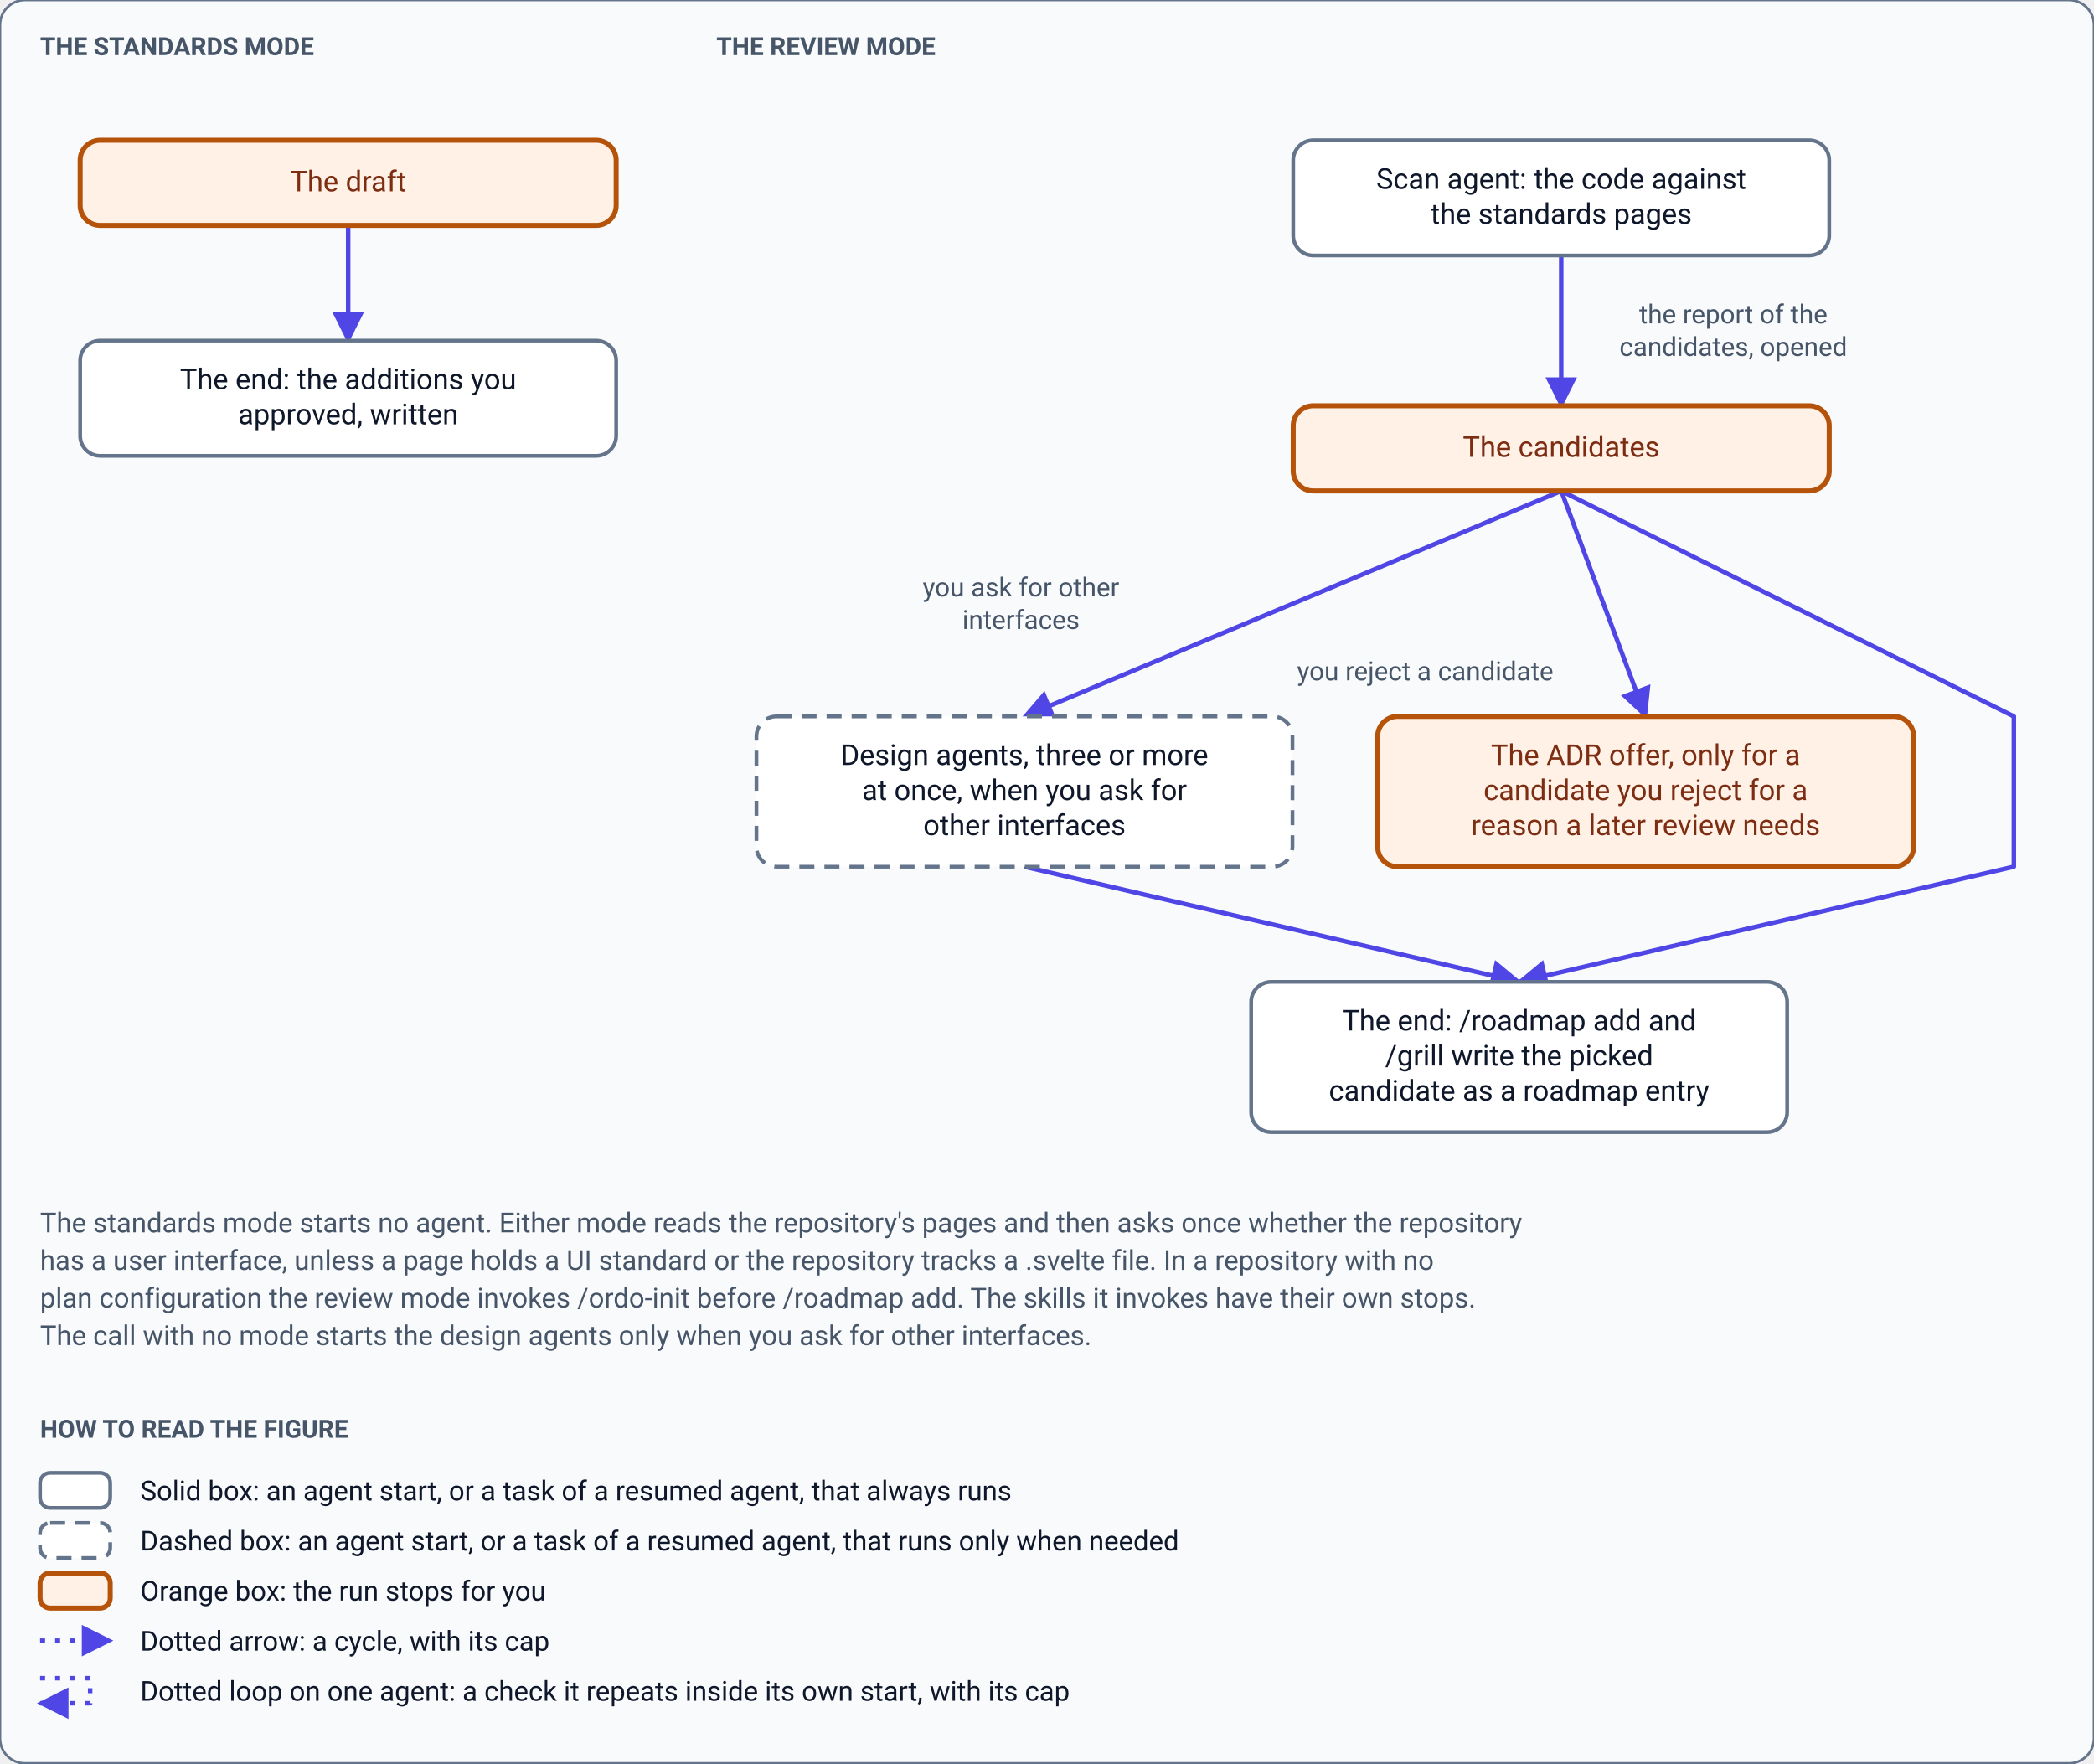
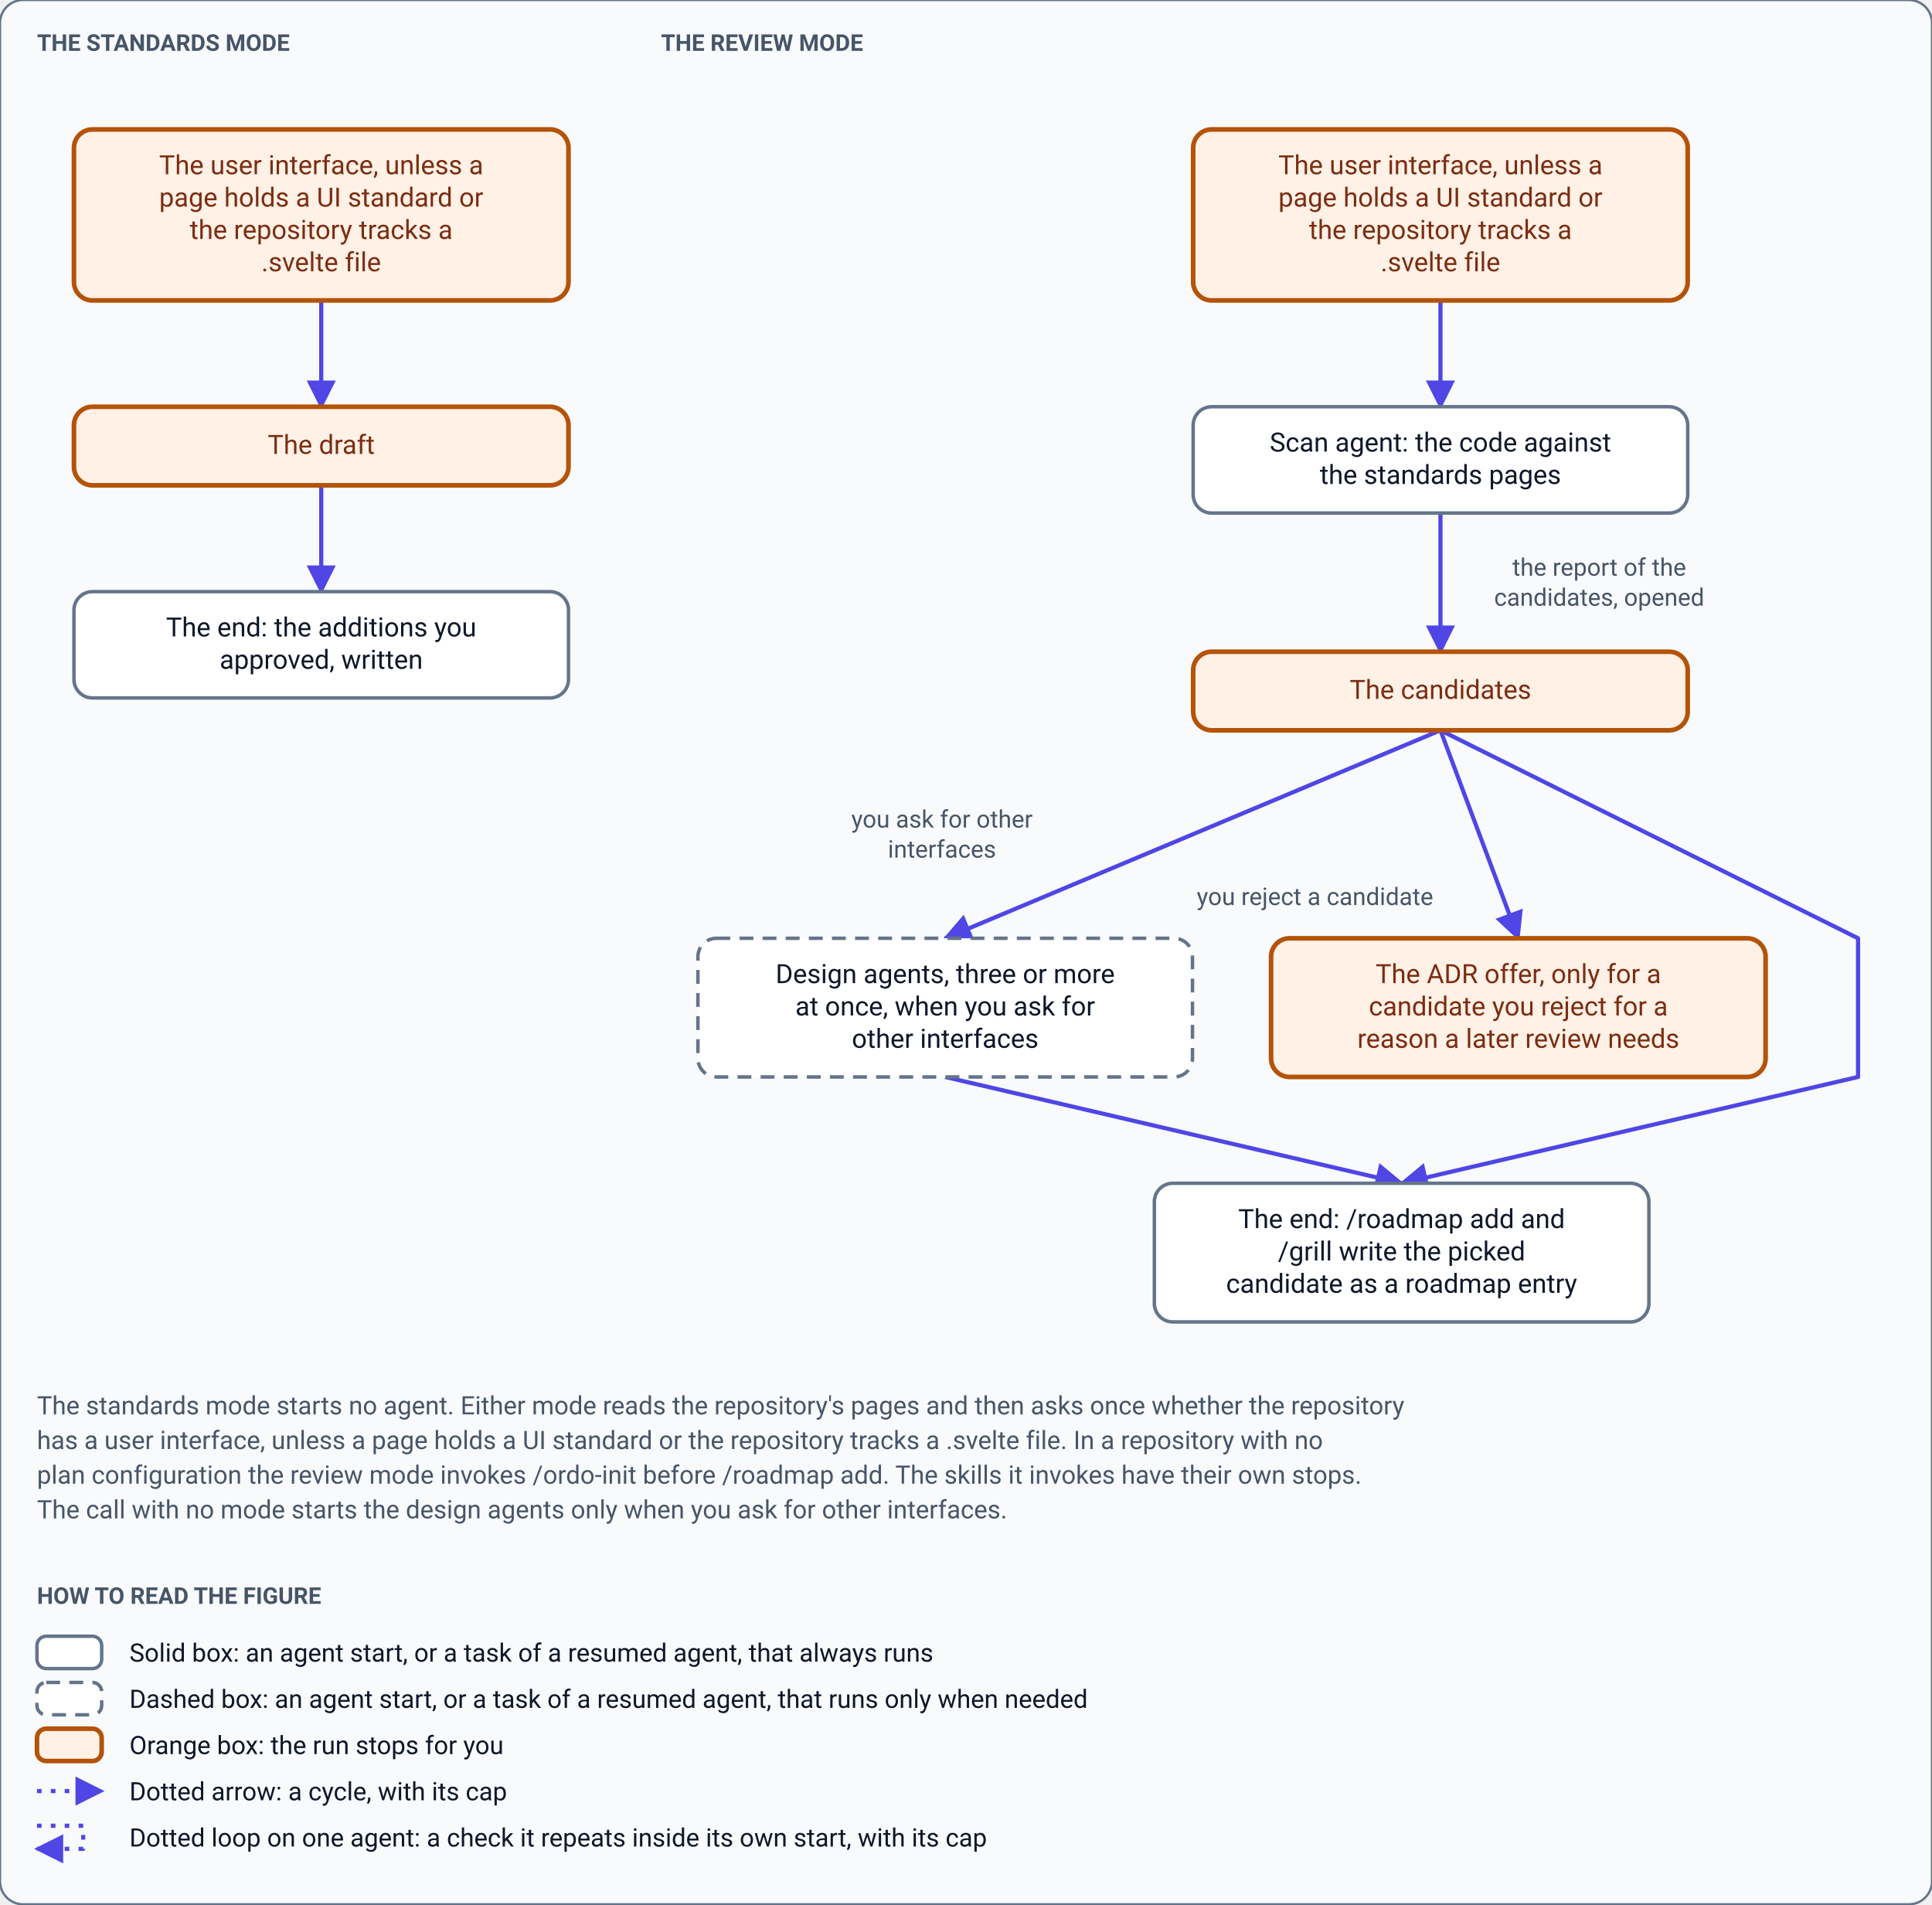
- <svg xmlns="http://www.w3.org/2000/svg" viewBox="0 0 836 704" width="836" height="704" role="img" aria-label="The codebase-design skill. Boxes: THE STANDARDS MODE: The draft (stop); The end: the additions you approved, written (agent) | THE REVIEW MODE: Scan agent: the code against the standards pages (agent); The candidates (stop); Design agents, three or more at once, when you ask for other interfaces (agent, only when needed); The end: /roadmap add and /grill write the picked candidate as a roadmap entry (agent); The ADR offer, only for a candidate you reject for a reason a later review needs (stop).">
+ <svg xmlns="http://www.w3.org/2000/svg" viewBox="0 0 836 824" width="836" height="824" role="img" aria-label="The codebase-design skill. Boxes: THE STANDARDS MODE: The user interface, unless a page holds a UI standard or the repository tracks a .svelte file (stop); The draft (stop); The end: the additions you approved, written (agent) | THE REVIEW MODE: The user interface, unless a page holds a UI standard or the repository tracks a .svelte file (stop); Scan agent: the code against the standards pages (agent); The candidates (stop); Design agents, three or more at once, when you ask for other interfaces (agent, only when needed); The end: /roadmap add and /grill write the picked candidate as a roadmap entry (agent); The ADR offer, only for a candidate you reject for a reason a later review needs (stop).">
  <defs>
    <marker id="arrow" viewBox="0 0 10 10" refX="9" refY="5" markerWidth="7" markerHeight="7" orient="auto">
      <path d="M0,0 L10,5 L0,10 z" fill="#4f46e5" />
    </marker>
  </defs>
-   <rect x="0" y="0" width="836" height="704" rx="10" fill="#f8fafc" stroke="#64748b" />
+   <rect x="0" y="0" width="836" height="824" rx="10" fill="#f8fafc" stroke="#64748b" />
  <text x="16" y="22" font-family="ui-sans-serif, -apple-system, 'Segoe UI', Roboto, Helvetica, Arial, sans-serif" font-size="10" fill="#475569" font-weight="700" text-anchor="start">THE STANDARDS MODE</text>
-   <path d="M139,90 L139,136" fill="none" stroke="#4f46e5" stroke-width="1.8" marker-end="url(#arrow)" stroke-linejoin="round" />
-   <rect x="32" y="56" width="214" height="34" rx="8" fill="#fff1e6" stroke="#b45309" stroke-width="2" />
-   <text x="139" y="76.4" font-family="ui-sans-serif, -apple-system, 'Segoe UI', Roboto, Helvetica, Arial, sans-serif" font-size="11.5" fill="#7c2d12" font-weight="400" text-anchor="middle">The draft</text>
-   <rect x="32" y="136" width="214" height="46" rx="8" fill="#ffffff" stroke="#64748b" stroke-width="1.5" />
-   <text x="139" y="155.4" font-family="ui-sans-serif, -apple-system, 'Segoe UI', Roboto, Helvetica, Arial, sans-serif" font-size="11.5" fill="#0f172a" font-weight="400" text-anchor="middle">The end: the additions you</text>
-   <text x="139" y="169.4" font-family="ui-sans-serif, -apple-system, 'Segoe UI', Roboto, Helvetica, Arial, sans-serif" font-size="11.5" fill="#0f172a" font-weight="400" text-anchor="middle">approved, written</text>
+   <path d="M139,130 L139,176" fill="none" stroke="#4f46e5" stroke-width="1.8" marker-end="url(#arrow)" stroke-linejoin="round" />
+   <path d="M139,210 L139,256" fill="none" stroke="#4f46e5" stroke-width="1.8" marker-end="url(#arrow)" stroke-linejoin="round" />
+   <rect x="32" y="56" width="214" height="74" rx="8" fill="#fff1e6" stroke="#b45309" stroke-width="2" />
+   <text x="139" y="75.4" font-family="ui-sans-serif, -apple-system, 'Segoe UI', Roboto, Helvetica, Arial, sans-serif" font-size="11.5" fill="#7c2d12" font-weight="400" text-anchor="middle">The user interface, unless a</text>
+   <text x="139" y="89.4" font-family="ui-sans-serif, -apple-system, 'Segoe UI', Roboto, Helvetica, Arial, sans-serif" font-size="11.5" fill="#7c2d12" font-weight="400" text-anchor="middle">page holds a UI standard or</text>
+   <text x="139" y="103.4" font-family="ui-sans-serif, -apple-system, 'Segoe UI', Roboto, Helvetica, Arial, sans-serif" font-size="11.5" fill="#7c2d12" font-weight="400" text-anchor="middle">the repository tracks a</text>
+   <text x="139" y="117.4" font-family="ui-sans-serif, -apple-system, 'Segoe UI', Roboto, Helvetica, Arial, sans-serif" font-size="11.5" fill="#7c2d12" font-weight="400" text-anchor="middle">.svelte file</text>
+   <rect x="32" y="176" width="214" height="34" rx="8" fill="#fff1e6" stroke="#b45309" stroke-width="2" />
+   <text x="139" y="196.4" font-family="ui-sans-serif, -apple-system, 'Segoe UI', Roboto, Helvetica, Arial, sans-serif" font-size="11.5" fill="#7c2d12" font-weight="400" text-anchor="middle">The draft</text>
+   <rect x="32" y="256" width="214" height="46" rx="8" fill="#ffffff" stroke="#64748b" stroke-width="1.5" />
+   <text x="139" y="275.4" font-family="ui-sans-serif, -apple-system, 'Segoe UI', Roboto, Helvetica, Arial, sans-serif" font-size="11.5" fill="#0f172a" font-weight="400" text-anchor="middle">The end: the additions you</text>
+   <text x="139" y="289.4" font-family="ui-sans-serif, -apple-system, 'Segoe UI', Roboto, Helvetica, Arial, sans-serif" font-size="11.5" fill="#0f172a" font-weight="400" text-anchor="middle">approved, written</text>
  <text x="286" y="22" font-family="ui-sans-serif, -apple-system, 'Segoe UI', Roboto, Helvetica, Arial, sans-serif" font-size="10" fill="#475569" font-weight="700" text-anchor="start">THE REVIEW MODE</text>
-   <path d="M623.3,102 L623.3,162" fill="none" stroke="#4f46e5" stroke-width="1.8" marker-end="url(#arrow)" stroke-linejoin="round" />
-   <path d="M623.3,196 L409,286" fill="none" stroke="#4f46e5" stroke-width="1.8" marker-end="url(#arrow)" stroke-linejoin="round" />
-   <path d="M623.3,196 L804,286 L804,346 L606.5,392" fill="none" stroke="#4f46e5" stroke-width="1.8" marker-end="url(#arrow)" stroke-linejoin="round" />
-   <path d="M409,346 L606.5,392" fill="none" stroke="#4f46e5" stroke-width="1.8" marker-end="url(#arrow)" stroke-linejoin="round" />
-   <path d="M623.3,196 L657,286" fill="none" stroke="#4f46e5" stroke-width="1.8" marker-end="url(#arrow)" stroke-linejoin="round" />
-   <rect x="516.3" y="56" width="214" height="46" rx="8" fill="#ffffff" stroke="#64748b" stroke-width="1.5" />
-   <text x="623.3" y="75.4" font-family="ui-sans-serif, -apple-system, 'Segoe UI', Roboto, Helvetica, Arial, sans-serif" font-size="11.5" fill="#0f172a" font-weight="400" text-anchor="middle">Scan agent: the code against</text>
-   <text x="623.3" y="89.4" font-family="ui-sans-serif, -apple-system, 'Segoe UI', Roboto, Helvetica, Arial, sans-serif" font-size="11.5" fill="#0f172a" font-weight="400" text-anchor="middle">the standards pages</text>
-   <rect x="516.3" y="162" width="214" height="34" rx="8" fill="#fff1e6" stroke="#b45309" stroke-width="2" />
-   <text x="623.3" y="182.4" font-family="ui-sans-serif, -apple-system, 'Segoe UI', Roboto, Helvetica, Arial, sans-serif" font-size="11.5" fill="#7c2d12" font-weight="400" text-anchor="middle">The candidates</text>
-   <rect x="302" y="286" width="214" height="60" rx="8" fill="#ffffff" stroke="#64748b" stroke-width="1.5" stroke-dasharray="6 4" />
-   <text x="409" y="305.4" font-family="ui-sans-serif, -apple-system, 'Segoe UI', Roboto, Helvetica, Arial, sans-serif" font-size="11.5" fill="#0f172a" font-weight="400" text-anchor="middle">Design agents, three or more</text>
-   <text x="409" y="319.4" font-family="ui-sans-serif, -apple-system, 'Segoe UI', Roboto, Helvetica, Arial, sans-serif" font-size="11.5" fill="#0f172a" font-weight="400" text-anchor="middle">at once, when you ask for</text>
-   <text x="409" y="333.4" font-family="ui-sans-serif, -apple-system, 'Segoe UI', Roboto, Helvetica, Arial, sans-serif" font-size="11.5" fill="#0f172a" font-weight="400" text-anchor="middle">other interfaces</text>
-   <rect x="499.5" y="392" width="214" height="60" rx="8" fill="#ffffff" stroke="#64748b" stroke-width="1.5" />
-   <text x="606.5" y="411.4" font-family="ui-sans-serif, -apple-system, 'Segoe UI', Roboto, Helvetica, Arial, sans-serif" font-size="11.5" fill="#0f172a" font-weight="400" text-anchor="middle">The end: /roadmap add and</text>
-   <text x="606.5" y="425.4" font-family="ui-sans-serif, -apple-system, 'Segoe UI', Roboto, Helvetica, Arial, sans-serif" font-size="11.5" fill="#0f172a" font-weight="400" text-anchor="middle">/grill write the picked</text>
-   <text x="606.5" y="439.4" font-family="ui-sans-serif, -apple-system, 'Segoe UI', Roboto, Helvetica, Arial, sans-serif" font-size="11.5" fill="#0f172a" font-weight="400" text-anchor="middle">candidate as a roadmap entry</text>
-   <rect x="550" y="286" width="214" height="60" rx="8" fill="#fff1e6" stroke="#b45309" stroke-width="2" />
-   <text x="657" y="305.4" font-family="ui-sans-serif, -apple-system, 'Segoe UI', Roboto, Helvetica, Arial, sans-serif" font-size="11.5" fill="#7c2d12" font-weight="400" text-anchor="middle">The ADR offer, only for a</text>
-   <text x="657" y="319.4" font-family="ui-sans-serif, -apple-system, 'Segoe UI', Roboto, Helvetica, Arial, sans-serif" font-size="11.5" fill="#7c2d12" font-weight="400" text-anchor="middle">candidate you reject for a</text>
-   <text x="657" y="333.4" font-family="ui-sans-serif, -apple-system, 'Segoe UI', Roboto, Helvetica, Arial, sans-serif" font-size="11.5" fill="#7c2d12" font-weight="400" text-anchor="middle">reason a later review needs</text>
-   <text x="692" y="129.1" font-family="ui-sans-serif, -apple-system, 'Segoe UI', Roboto, Helvetica, Arial, sans-serif" font-size="10.5" fill="#475569" font-weight="400" text-anchor="middle" stroke="#f8fafc" stroke-width="4" stroke-linejoin="round" paint-order="stroke">the report of the</text>
-   <text x="692" y="142.1" font-family="ui-sans-serif, -apple-system, 'Segoe UI', Roboto, Helvetica, Arial, sans-serif" font-size="10.5" fill="#475569" font-weight="400" text-anchor="middle" stroke="#f8fafc" stroke-width="4" stroke-linejoin="round" paint-order="stroke">candidates, opened</text>
-   <text x="407.6" y="238.1" font-family="ui-sans-serif, -apple-system, 'Segoe UI', Roboto, Helvetica, Arial, sans-serif" font-size="10.5" fill="#475569" font-weight="400" text-anchor="middle" stroke="#f8fafc" stroke-width="4" stroke-linejoin="round" paint-order="stroke">you ask for other</text>
-   <text x="407.6" y="251.1" font-family="ui-sans-serif, -apple-system, 'Segoe UI', Roboto, Helvetica, Arial, sans-serif" font-size="10.5" fill="#475569" font-weight="400" text-anchor="middle" stroke="#f8fafc" stroke-width="4" stroke-linejoin="round" paint-order="stroke">interfaces</text>
-   <text x="569" y="271.6" font-family="ui-sans-serif, -apple-system, 'Segoe UI', Roboto, Helvetica, Arial, sans-serif" font-size="10.5" fill="#475569" font-weight="400" text-anchor="middle" stroke="#f8fafc" stroke-width="4" stroke-linejoin="round" paint-order="stroke">you reject a candidate</text>
-   <text x="16" y="492" font-family="ui-sans-serif, -apple-system, 'Segoe UI', Roboto, Helvetica, Arial, sans-serif" font-size="11" fill="#475569" font-weight="400" text-anchor="start">The standards mode starts no agent. Either mode reads the repository's pages and then asks once whether the repository</text>
-   <text x="16" y="507" font-family="ui-sans-serif, -apple-system, 'Segoe UI', Roboto, Helvetica, Arial, sans-serif" font-size="11" fill="#475569" font-weight="400" text-anchor="start">has a user interface, unless a page holds a UI standard or the repository tracks a .svelte file. In a repository with no</text>
-   <text x="16" y="522" font-family="ui-sans-serif, -apple-system, 'Segoe UI', Roboto, Helvetica, Arial, sans-serif" font-size="11" fill="#475569" font-weight="400" text-anchor="start">plan configuration the review mode invokes /ordo-init before /roadmap add. The skills it invokes have their own stops.</text>
-   <text x="16" y="537" font-family="ui-sans-serif, -apple-system, 'Segoe UI', Roboto, Helvetica, Arial, sans-serif" font-size="11" fill="#475569" font-weight="400" text-anchor="start">The call with no mode starts the design agents only when you ask for other interfaces.</text>
-   <text x="16" y="574" font-family="ui-sans-serif, -apple-system, 'Segoe UI', Roboto, Helvetica, Arial, sans-serif" font-size="10" fill="#475569" font-weight="700" text-anchor="start">HOW TO READ THE FIGURE</text>
-   <rect x="16" y="588" width="28" height="14" rx="4" fill="#ffffff" stroke="#64748b" stroke-width="1.5" />
-   <text x="56" y="599" font-family="ui-sans-serif, -apple-system, 'Segoe UI', Roboto, Helvetica, Arial, sans-serif" font-size="11" fill="#0f172a" font-weight="400" text-anchor="start">Solid box: an agent start, or a task of a resumed agent, that always runs</text>
-   <rect x="16" y="608" width="28" height="14" rx="4" fill="#ffffff" stroke="#64748b" stroke-width="1.5" stroke-dasharray="6 4" />
-   <text x="56" y="619" font-family="ui-sans-serif, -apple-system, 'Segoe UI', Roboto, Helvetica, Arial, sans-serif" font-size="11" fill="#0f172a" font-weight="400" text-anchor="start">Dashed box: an agent start, or a task of a resumed agent, that runs only when needed</text>
-   <rect x="16" y="628" width="28" height="14" rx="4" fill="#fff1e6" stroke="#b45309" stroke-width="2" />
-   <text x="56" y="639" font-family="ui-sans-serif, -apple-system, 'Segoe UI', Roboto, Helvetica, Arial, sans-serif" font-size="11" fill="#0f172a" font-weight="400" text-anchor="start">Orange box: the run stops for you</text>
-   <path d="M16,655 L44,655" fill="none" stroke="#4f46e5" stroke-width="1.8" stroke-dasharray="2 4" marker-end="url(#arrow)" stroke-linejoin="round" />
-   <text x="56" y="659" font-family="ui-sans-serif, -apple-system, 'Segoe UI', Roboto, Helvetica, Arial, sans-serif" font-size="11" fill="#0f172a" font-weight="400" text-anchor="start">Dotted arrow: a cycle, with its cap</text>
-   <path d="M16,670 L36,670 L36,680 L16,680" fill="none" stroke="#4f46e5" stroke-width="1.8" stroke-dasharray="2 4" marker-end="url(#arrow)" stroke-linejoin="round" />
-   <text x="56" y="679" font-family="ui-sans-serif, -apple-system, 'Segoe UI', Roboto, Helvetica, Arial, sans-serif" font-size="11" fill="#0f172a" font-weight="400" text-anchor="start">Dotted loop on one agent: a check it repeats inside its own start, with its cap</text>
+   <path d="M623.3,130 L623.3,176" fill="none" stroke="#4f46e5" stroke-width="1.8" marker-end="url(#arrow)" stroke-linejoin="round" />
+   <path d="M623.3,222 L623.3,282" fill="none" stroke="#4f46e5" stroke-width="1.8" marker-end="url(#arrow)" stroke-linejoin="round" />
+   <path d="M623.3,316 L409,406" fill="none" stroke="#4f46e5" stroke-width="1.8" marker-end="url(#arrow)" stroke-linejoin="round" />
+   <path d="M623.3,316 L804,406 L804,466 L606.5,512" fill="none" stroke="#4f46e5" stroke-width="1.8" marker-end="url(#arrow)" stroke-linejoin="round" />
+   <path d="M409,466 L606.5,512" fill="none" stroke="#4f46e5" stroke-width="1.8" marker-end="url(#arrow)" stroke-linejoin="round" />
+   <path d="M623.3,316 L657,406" fill="none" stroke="#4f46e5" stroke-width="1.8" marker-end="url(#arrow)" stroke-linejoin="round" />
+   <rect x="516.3" y="56" width="214" height="74" rx="8" fill="#fff1e6" stroke="#b45309" stroke-width="2" />
+   <text x="623.3" y="75.4" font-family="ui-sans-serif, -apple-system, 'Segoe UI', Roboto, Helvetica, Arial, sans-serif" font-size="11.5" fill="#7c2d12" font-weight="400" text-anchor="middle">The user interface, unless a</text>
+   <text x="623.3" y="89.4" font-family="ui-sans-serif, -apple-system, 'Segoe UI', Roboto, Helvetica, Arial, sans-serif" font-size="11.5" fill="#7c2d12" font-weight="400" text-anchor="middle">page holds a UI standard or</text>
+   <text x="623.3" y="103.4" font-family="ui-sans-serif, -apple-system, 'Segoe UI', Roboto, Helvetica, Arial, sans-serif" font-size="11.5" fill="#7c2d12" font-weight="400" text-anchor="middle">the repository tracks a</text>
+   <text x="623.3" y="117.4" font-family="ui-sans-serif, -apple-system, 'Segoe UI', Roboto, Helvetica, Arial, sans-serif" font-size="11.5" fill="#7c2d12" font-weight="400" text-anchor="middle">.svelte file</text>
+   <rect x="516.3" y="176" width="214" height="46" rx="8" fill="#ffffff" stroke="#64748b" stroke-width="1.5" />
+   <text x="623.3" y="195.4" font-family="ui-sans-serif, -apple-system, 'Segoe UI', Roboto, Helvetica, Arial, sans-serif" font-size="11.5" fill="#0f172a" font-weight="400" text-anchor="middle">Scan agent: the code against</text>
+   <text x="623.3" y="209.4" font-family="ui-sans-serif, -apple-system, 'Segoe UI', Roboto, Helvetica, Arial, sans-serif" font-size="11.5" fill="#0f172a" font-weight="400" text-anchor="middle">the standards pages</text>
+   <rect x="516.3" y="282" width="214" height="34" rx="8" fill="#fff1e6" stroke="#b45309" stroke-width="2" />
+   <text x="623.3" y="302.4" font-family="ui-sans-serif, -apple-system, 'Segoe UI', Roboto, Helvetica, Arial, sans-serif" font-size="11.5" fill="#7c2d12" font-weight="400" text-anchor="middle">The candidates</text>
+   <rect x="302" y="406" width="214" height="60" rx="8" fill="#ffffff" stroke="#64748b" stroke-width="1.5" stroke-dasharray="6 4" />
+   <text x="409" y="425.4" font-family="ui-sans-serif, -apple-system, 'Segoe UI', Roboto, Helvetica, Arial, sans-serif" font-size="11.5" fill="#0f172a" font-weight="400" text-anchor="middle">Design agents, three or more</text>
+   <text x="409" y="439.4" font-family="ui-sans-serif, -apple-system, 'Segoe UI', Roboto, Helvetica, Arial, sans-serif" font-size="11.5" fill="#0f172a" font-weight="400" text-anchor="middle">at once, when you ask for</text>
+   <text x="409" y="453.4" font-family="ui-sans-serif, -apple-system, 'Segoe UI', Roboto, Helvetica, Arial, sans-serif" font-size="11.5" fill="#0f172a" font-weight="400" text-anchor="middle">other interfaces</text>
+   <rect x="499.5" y="512" width="214" height="60" rx="8" fill="#ffffff" stroke="#64748b" stroke-width="1.5" />
+   <text x="606.5" y="531.4" font-family="ui-sans-serif, -apple-system, 'Segoe UI', Roboto, Helvetica, Arial, sans-serif" font-size="11.5" fill="#0f172a" font-weight="400" text-anchor="middle">The end: /roadmap add and</text>
+   <text x="606.5" y="545.4" font-family="ui-sans-serif, -apple-system, 'Segoe UI', Roboto, Helvetica, Arial, sans-serif" font-size="11.5" fill="#0f172a" font-weight="400" text-anchor="middle">/grill write the picked</text>
+   <text x="606.5" y="559.4" font-family="ui-sans-serif, -apple-system, 'Segoe UI', Roboto, Helvetica, Arial, sans-serif" font-size="11.5" fill="#0f172a" font-weight="400" text-anchor="middle">candidate as a roadmap entry</text>
+   <rect x="550" y="406" width="214" height="60" rx="8" fill="#fff1e6" stroke="#b45309" stroke-width="2" />
+   <text x="657" y="425.4" font-family="ui-sans-serif, -apple-system, 'Segoe UI', Roboto, Helvetica, Arial, sans-serif" font-size="11.5" fill="#7c2d12" font-weight="400" text-anchor="middle">The ADR offer, only for a</text>
+   <text x="657" y="439.4" font-family="ui-sans-serif, -apple-system, 'Segoe UI', Roboto, Helvetica, Arial, sans-serif" font-size="11.5" fill="#7c2d12" font-weight="400" text-anchor="middle">candidate you reject for a</text>
+   <text x="657" y="453.4" font-family="ui-sans-serif, -apple-system, 'Segoe UI', Roboto, Helvetica, Arial, sans-serif" font-size="11.5" fill="#7c2d12" font-weight="400" text-anchor="middle">reason a later review needs</text>
+   <text x="692" y="249.1" font-family="ui-sans-serif, -apple-system, 'Segoe UI', Roboto, Helvetica, Arial, sans-serif" font-size="10.5" fill="#475569" font-weight="400" text-anchor="middle" stroke="#f8fafc" stroke-width="4" stroke-linejoin="round" paint-order="stroke">the report of the</text>
+   <text x="692" y="262.1" font-family="ui-sans-serif, -apple-system, 'Segoe UI', Roboto, Helvetica, Arial, sans-serif" font-size="10.5" fill="#475569" font-weight="400" text-anchor="middle" stroke="#f8fafc" stroke-width="4" stroke-linejoin="round" paint-order="stroke">candidates, opened</text>
+   <text x="407.6" y="358.1" font-family="ui-sans-serif, -apple-system, 'Segoe UI', Roboto, Helvetica, Arial, sans-serif" font-size="10.5" fill="#475569" font-weight="400" text-anchor="middle" stroke="#f8fafc" stroke-width="4" stroke-linejoin="round" paint-order="stroke">you ask for other</text>
+   <text x="407.6" y="371.1" font-family="ui-sans-serif, -apple-system, 'Segoe UI', Roboto, Helvetica, Arial, sans-serif" font-size="10.5" fill="#475569" font-weight="400" text-anchor="middle" stroke="#f8fafc" stroke-width="4" stroke-linejoin="round" paint-order="stroke">interfaces</text>
+   <text x="569" y="391.6" font-family="ui-sans-serif, -apple-system, 'Segoe UI', Roboto, Helvetica, Arial, sans-serif" font-size="10.5" fill="#475569" font-weight="400" text-anchor="middle" stroke="#f8fafc" stroke-width="4" stroke-linejoin="round" paint-order="stroke">you reject a candidate</text>
+   <text x="16" y="612" font-family="ui-sans-serif, -apple-system, 'Segoe UI', Roboto, Helvetica, Arial, sans-serif" font-size="11" fill="#475569" font-weight="400" text-anchor="start">The standards mode starts no agent. Either mode reads the repository's pages and then asks once whether the repository</text>
+   <text x="16" y="627" font-family="ui-sans-serif, -apple-system, 'Segoe UI', Roboto, Helvetica, Arial, sans-serif" font-size="11" fill="#475569" font-weight="400" text-anchor="start">has a user interface, unless a page holds a UI standard or the repository tracks a .svelte file. In a repository with no</text>
+   <text x="16" y="642" font-family="ui-sans-serif, -apple-system, 'Segoe UI', Roboto, Helvetica, Arial, sans-serif" font-size="11" fill="#475569" font-weight="400" text-anchor="start">plan configuration the review mode invokes /ordo-init before /roadmap add. The skills it invokes have their own stops.</text>
+   <text x="16" y="657" font-family="ui-sans-serif, -apple-system, 'Segoe UI', Roboto, Helvetica, Arial, sans-serif" font-size="11" fill="#475569" font-weight="400" text-anchor="start">The call with no mode starts the design agents only when you ask for other interfaces.</text>
+   <text x="16" y="694" font-family="ui-sans-serif, -apple-system, 'Segoe UI', Roboto, Helvetica, Arial, sans-serif" font-size="10" fill="#475569" font-weight="700" text-anchor="start">HOW TO READ THE FIGURE</text>
+   <rect x="16" y="708" width="28" height="14" rx="4" fill="#ffffff" stroke="#64748b" stroke-width="1.5" />
+   <text x="56" y="719" font-family="ui-sans-serif, -apple-system, 'Segoe UI', Roboto, Helvetica, Arial, sans-serif" font-size="11" fill="#0f172a" font-weight="400" text-anchor="start">Solid box: an agent start, or a task of a resumed agent, that always runs</text>
+   <rect x="16" y="728" width="28" height="14" rx="4" fill="#ffffff" stroke="#64748b" stroke-width="1.5" stroke-dasharray="6 4" />
+   <text x="56" y="739" font-family="ui-sans-serif, -apple-system, 'Segoe UI', Roboto, Helvetica, Arial, sans-serif" font-size="11" fill="#0f172a" font-weight="400" text-anchor="start">Dashed box: an agent start, or a task of a resumed agent, that runs only when needed</text>
+   <rect x="16" y="748" width="28" height="14" rx="4" fill="#fff1e6" stroke="#b45309" stroke-width="2" />
+   <text x="56" y="759" font-family="ui-sans-serif, -apple-system, 'Segoe UI', Roboto, Helvetica, Arial, sans-serif" font-size="11" fill="#0f172a" font-weight="400" text-anchor="start">Orange box: the run stops for you</text>
+   <path d="M16,775 L44,775" fill="none" stroke="#4f46e5" stroke-width="1.8" stroke-dasharray="2 4" marker-end="url(#arrow)" stroke-linejoin="round" />
+   <text x="56" y="779" font-family="ui-sans-serif, -apple-system, 'Segoe UI', Roboto, Helvetica, Arial, sans-serif" font-size="11" fill="#0f172a" font-weight="400" text-anchor="start">Dotted arrow: a cycle, with its cap</text>
+   <path d="M16,790 L36,790 L36,800 L16,800" fill="none" stroke="#4f46e5" stroke-width="1.8" stroke-dasharray="2 4" marker-end="url(#arrow)" stroke-linejoin="round" />
+   <text x="56" y="799" font-family="ui-sans-serif, -apple-system, 'Segoe UI', Roboto, Helvetica, Arial, sans-serif" font-size="11" fill="#0f172a" font-weight="400" text-anchor="start">Dotted loop on one agent: a check it repeats inside its own start, with its cap</text>
</svg>
